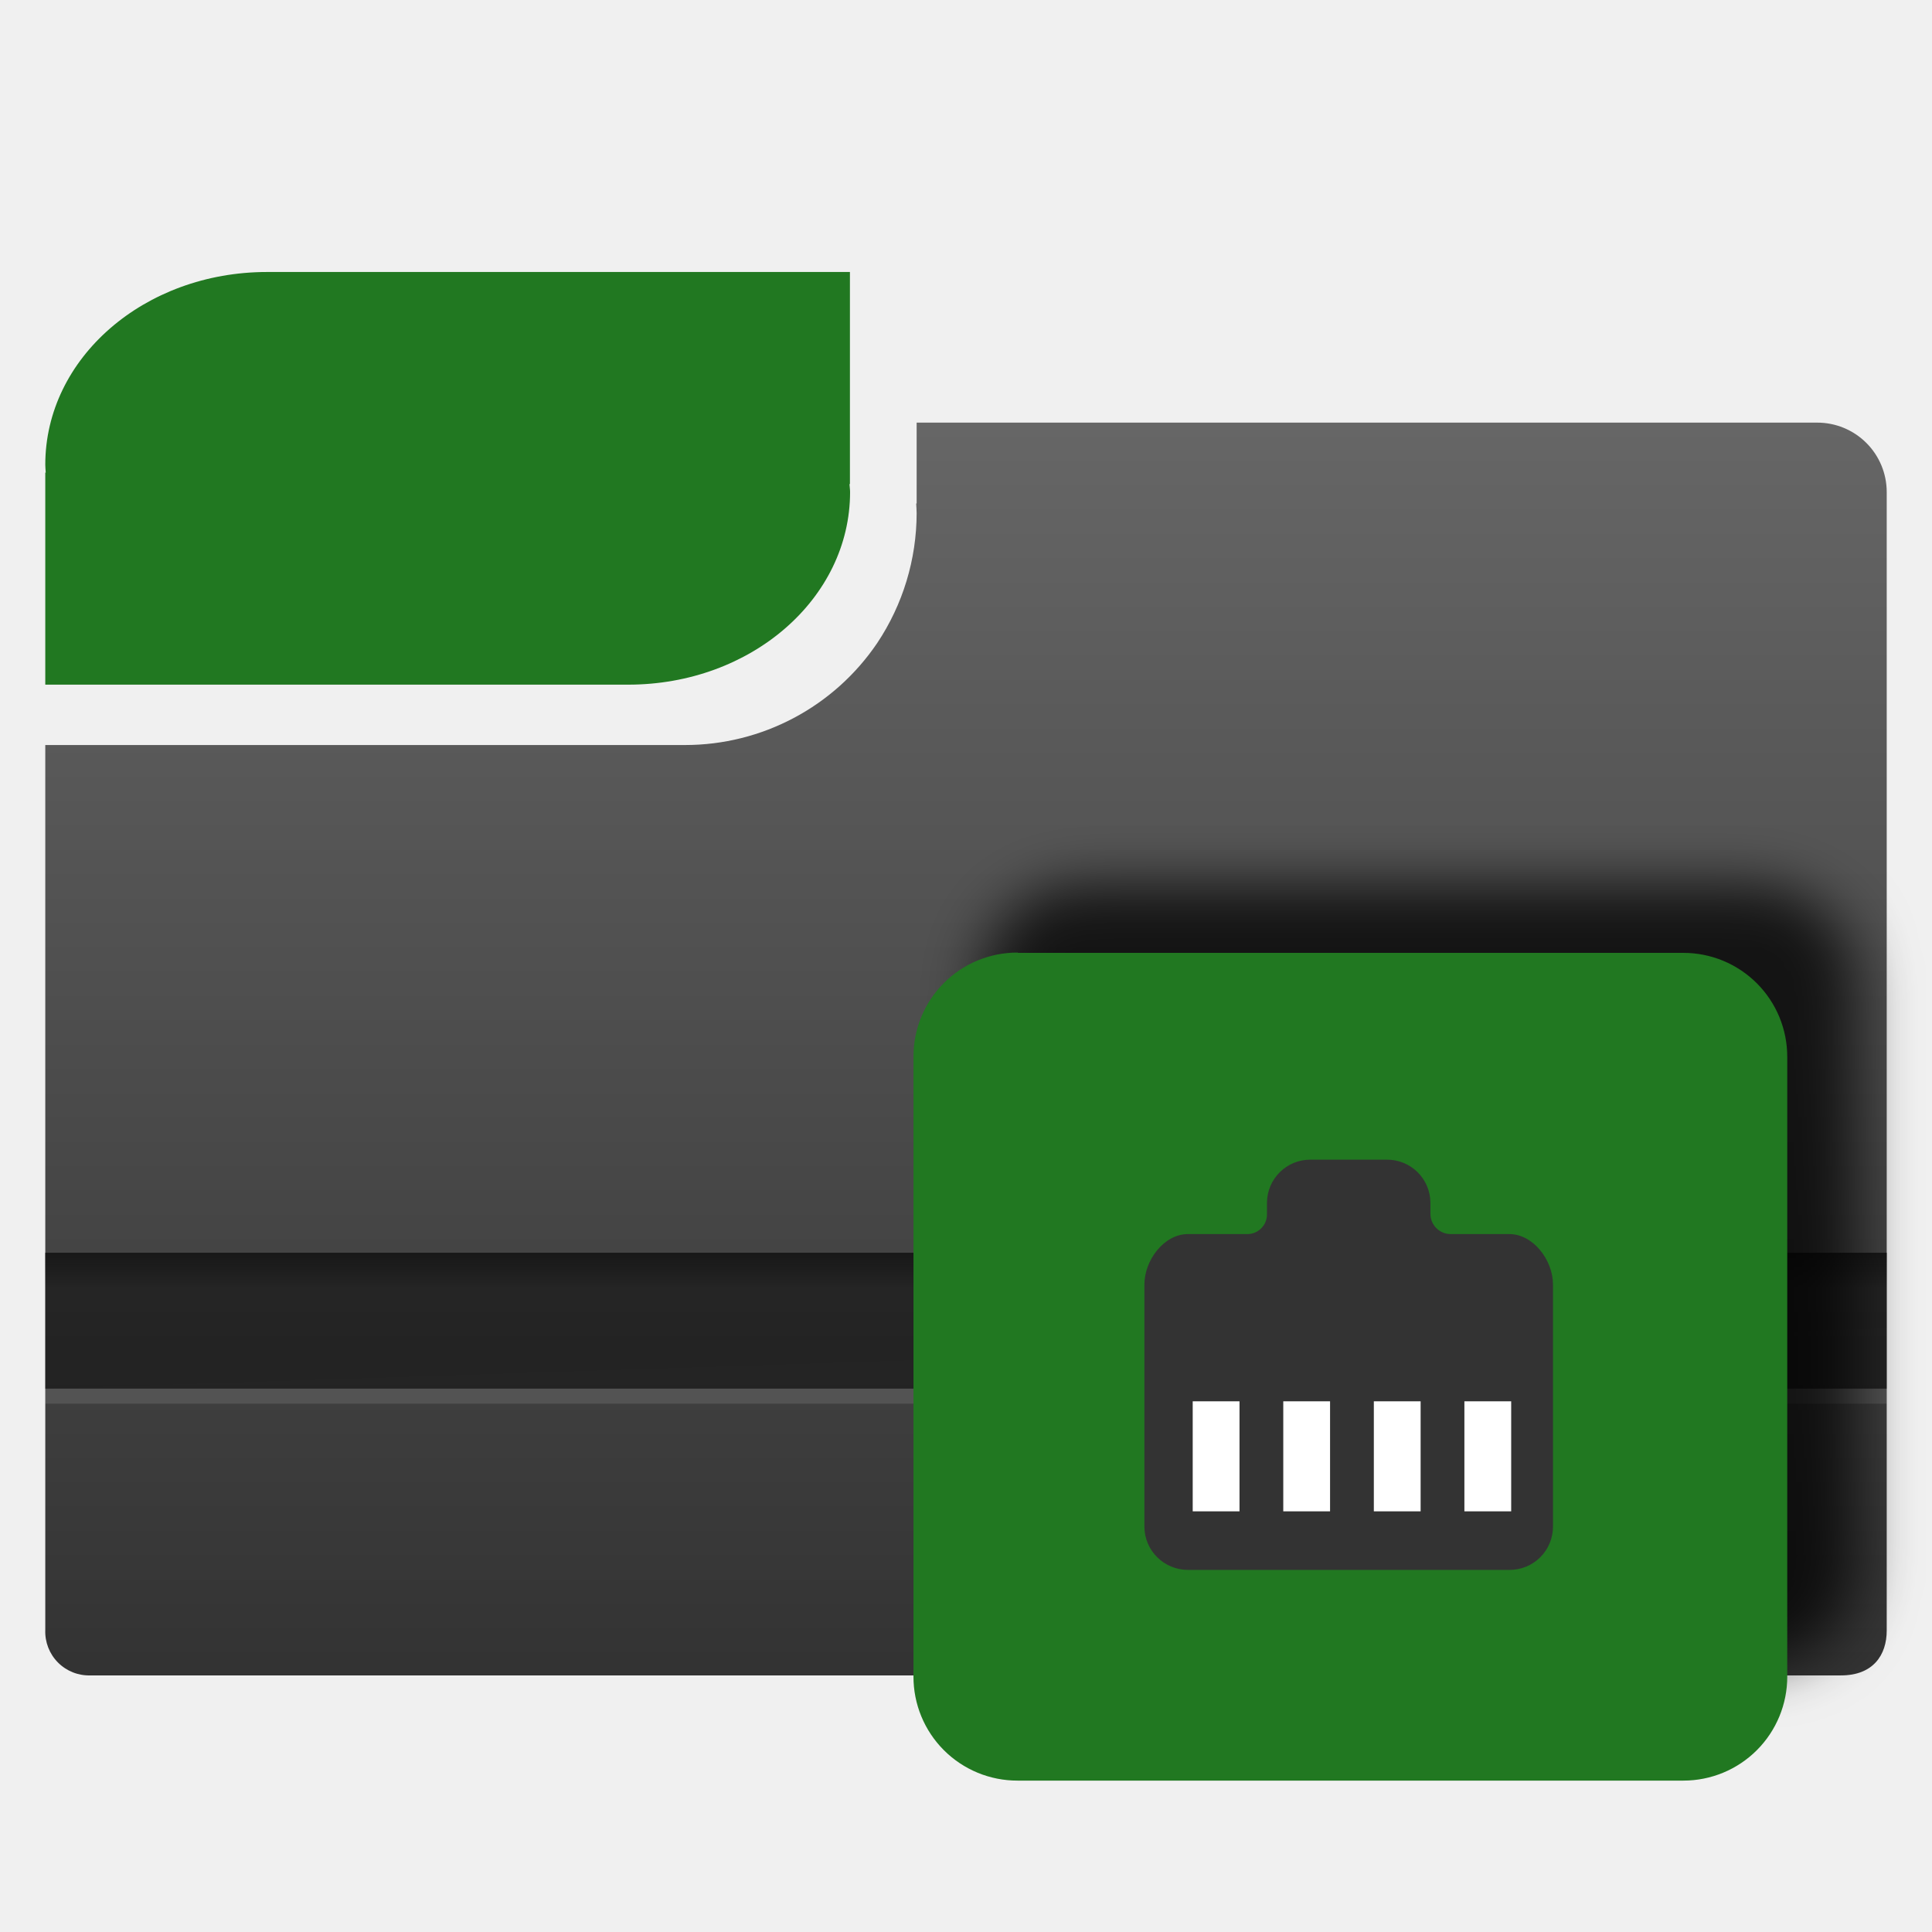
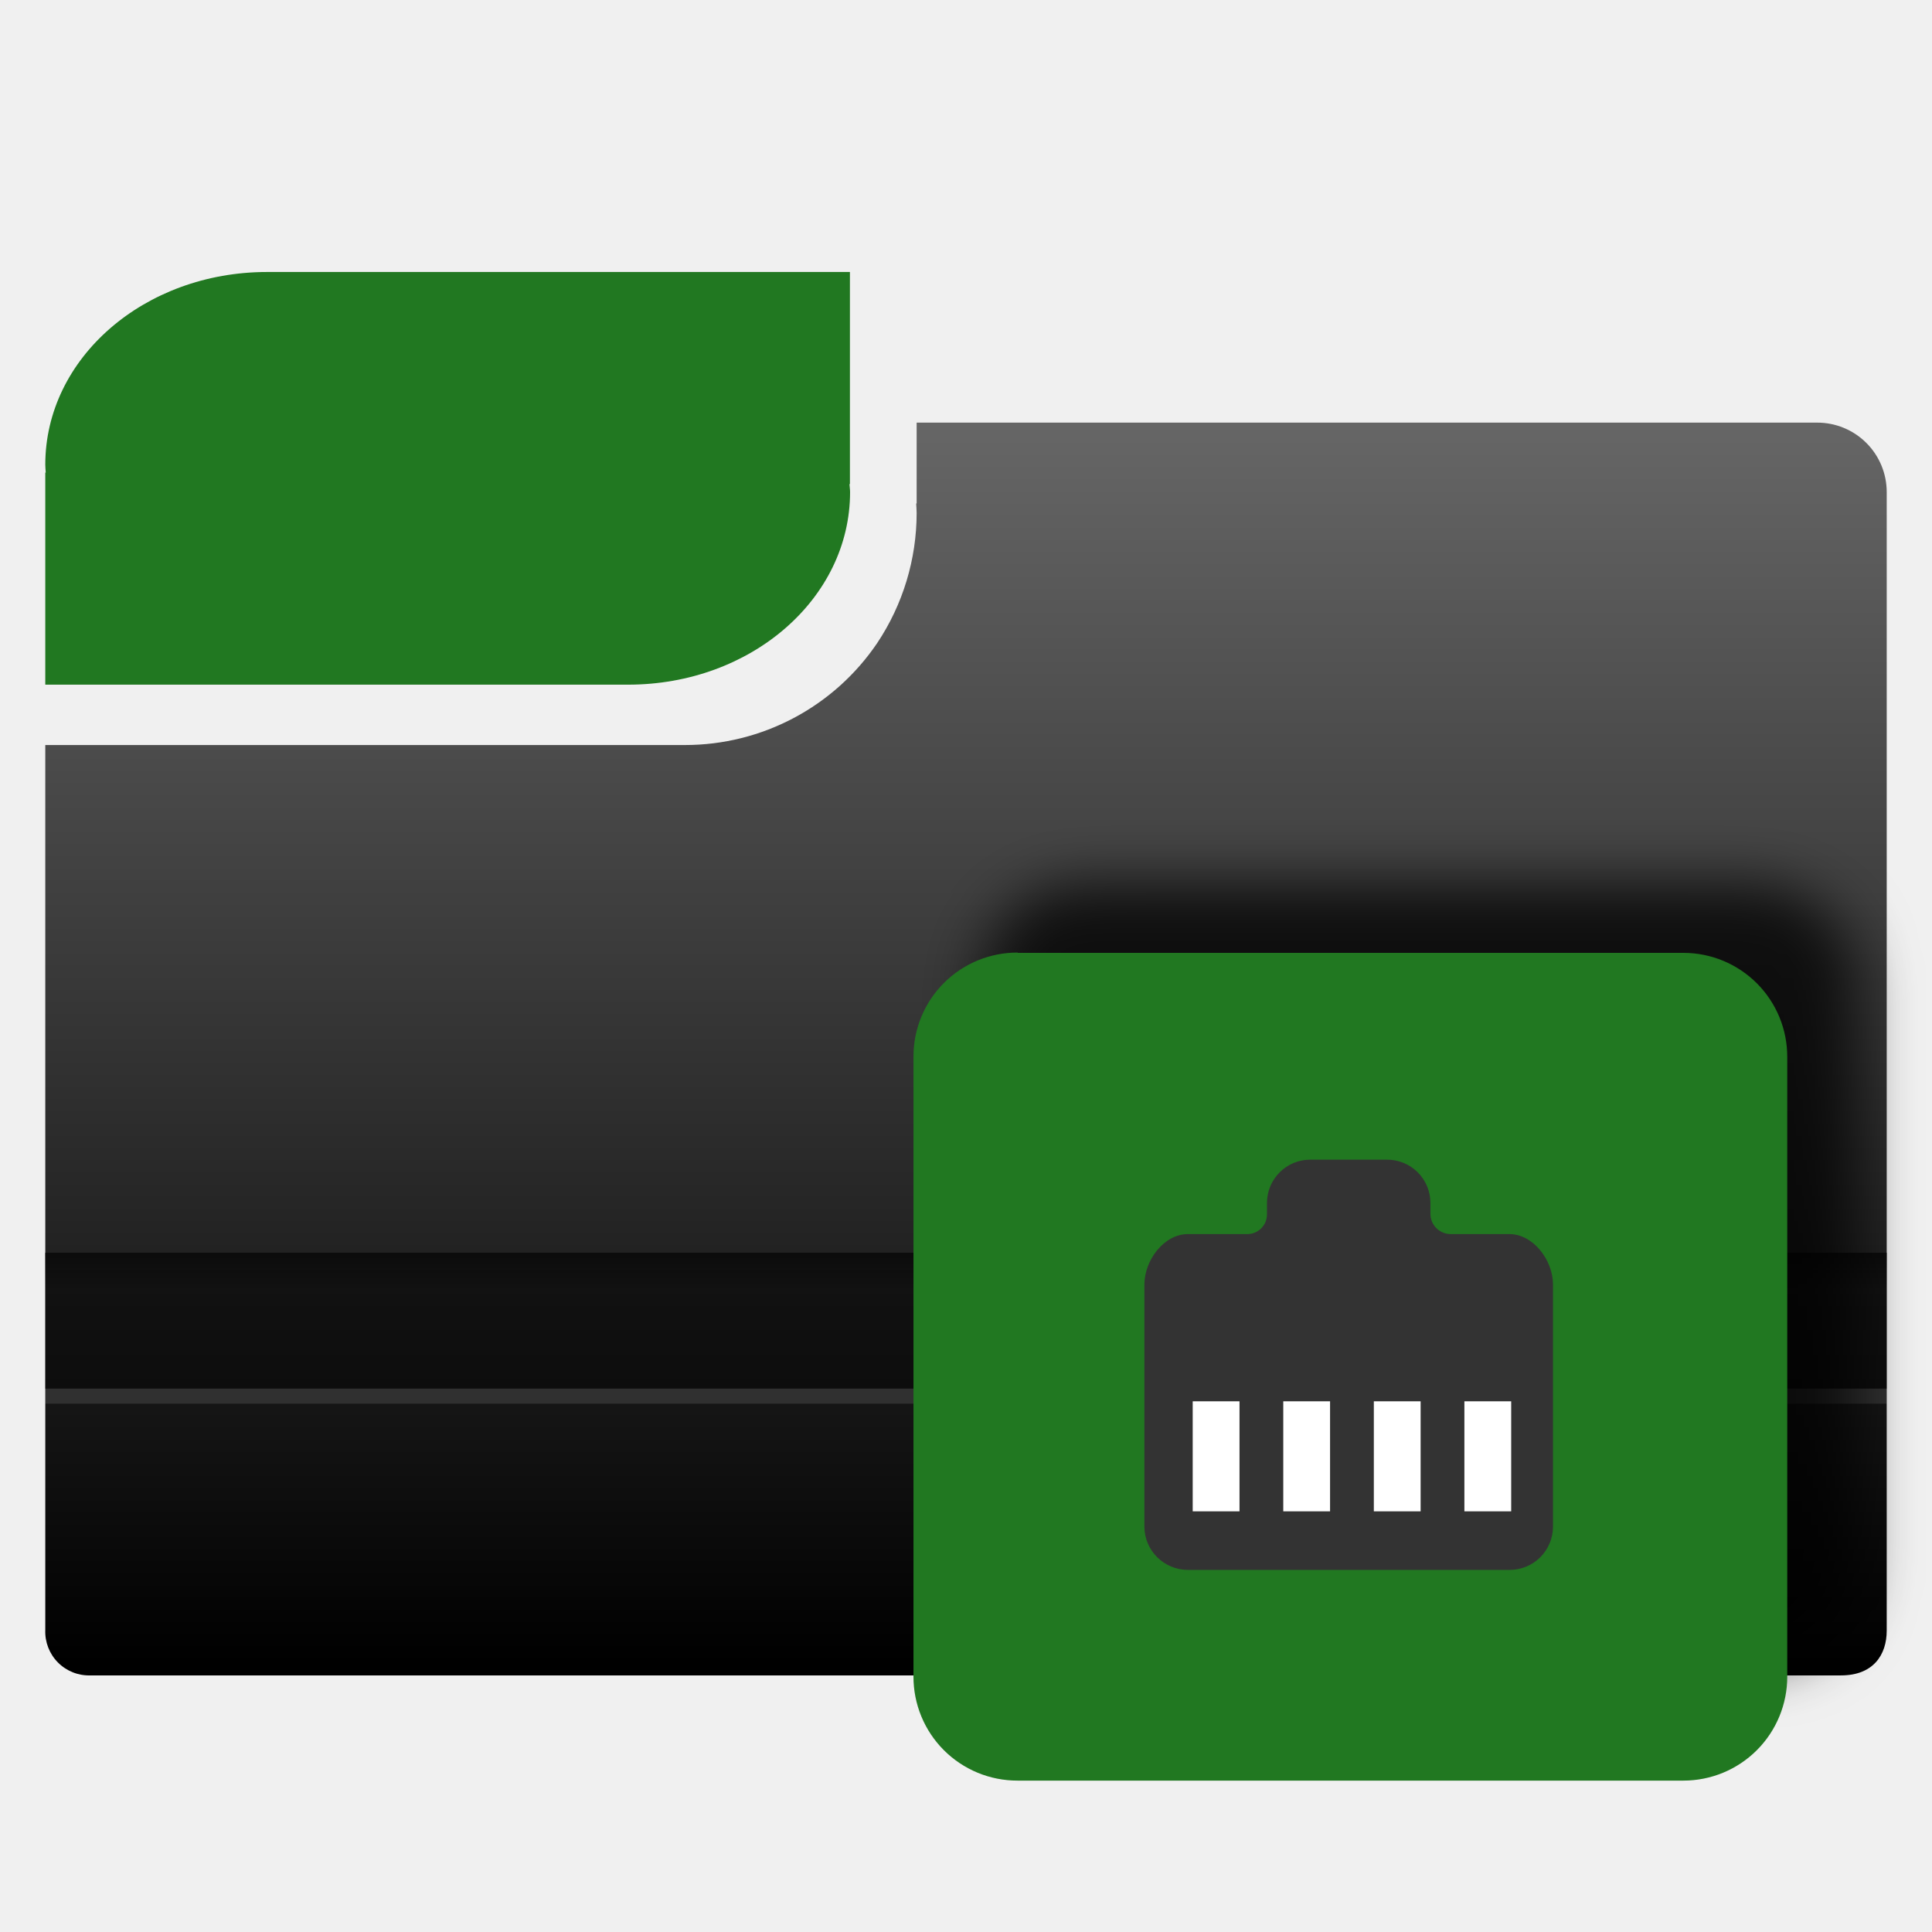
<svg xmlns="http://www.w3.org/2000/svg" xmlns:xlink="http://www.w3.org/1999/xlink" width="128" height="128" enable-background="new">
  <defs>
    <linearGradient id="t">
-       <stop offset="0" stop-color="#333" />
+       <stop offset="0" />
      <stop offset="1" stop-color="#666" />
    </linearGradient>
    <linearGradient id="a">
      <stop offset="0" stop-color="#003165" />
      <stop offset="1" stop-color="#00438a" stop-opacity="0" />
    </linearGradient>
    <linearGradient id="b">
      <stop offset="0" stop-color="#004d00" stop-opacity="0" />
      <stop offset=".5" stop-color="#004d00" />
      <stop offset="1" stop-color="#004d00" stop-opacity="0" />
    </linearGradient>
    <linearGradient gradientTransform="rotate(90 -90 50)" y2="-384" x2="-23.52" y1="-384" x1="-84" gradientUnits="userSpaceOnUse" id="c">
      <stop offset="0" stop-color="#fff" />
      <stop offset="1" stop-color="#fff" stop-opacity="0" />
    </linearGradient>
    <linearGradient id="d">
      <stop offset="0" stop-color="#0f0" />
      <stop offset="1" stop-color="#006500" />
    </linearGradient>
    <linearGradient gradientTransform="rotate(90 -90 50)" y2="-384" x2="-12" y1="-384" x1="-84" gradientUnits="userSpaceOnUse" id="e">
      <stop offset="0" stop-color="#e5ff00" />
      <stop offset="1" stop-color="#bff500" stop-opacity="0" />
    </linearGradient>
    <linearGradient gradientTransform="rotate(90 -90 50)" y2="-384" x2="-12" y1="-384" x1="-84" gradientUnits="userSpaceOnUse" id="f">
      <stop offset="0" stop-color="#008c00" />
      <stop offset="1" stop-color="#00bf00" />
    </linearGradient>
    <linearGradient x2="28" y1="57.5" x1="28" gradientUnits="userSpaceOnUse" id="h">
      <stop offset="0" stop-color="#fffccf" />
      <stop offset="1" stop-color="#fff" stop-opacity="0" />
    </linearGradient>
    <linearGradient id="g" gradientUnits="userSpaceOnUse" x1="28" y1="57.5" x2="28">
      <stop offset="0" stop-color="#ffea00" />
      <stop offset="1" stop-color="#fc0" />
    </linearGradient>
    <linearGradient id="p">
      <stop offset="0" stop-color="#000914" />
      <stop offset="1" stop-color="#00316e" />
    </linearGradient>
    <linearGradient id="q">
      <stop offset="0" stop-color="#00f3fd" />
      <stop offset="1" stop-color="#00c4cc" stop-opacity="0" />
    </linearGradient>
    <linearGradient id="i">
      <stop offset="0" stop-color="#fff" />
      <stop offset="1" stop-color="#fff" stop-opacity="0" />
    </linearGradient>
    <linearGradient id="n">
      <stop offset="0" stop-color="#e00000" />
      <stop offset="1" stop-color="red" stop-opacity=".41" />
    </linearGradient>
    <linearGradient id="l">
      <stop offset="0" stop-color="#f9ccca" />
      <stop offset="1" stop-color="#f9ccca" stop-opacity="0" />
    </linearGradient>
    <linearGradient id="m">
      <stop offset="0" stop-color="#e20800" />
      <stop offset="1" stop-color="#9c0f0f" />
    </linearGradient>
    <linearGradient id="j">
      <stop offset="0" />
      <stop offset="1" stop-opacity="0" />
    </linearGradient>
    <linearGradient id="k">
      <stop offset="0" stop-color="#fff" />
      <stop offset="1" stop-color="#f1f1f1" />
    </linearGradient>
    <linearGradient xlink:href="#m" id="o" gradientUnits="userSpaceOnUse" x1="32" y1="73.42" x2="32" y2="24.31" />
    <radialGradient gradientUnits="userSpaceOnUse" r="139.56" cy="112.3" cx="102" id="s">
      <stop offset="0" stop-color="#b7b8b9" />
      <stop offset=".19" stop-color="#ececec" />
      <stop offset=".26" stop-color="#fafafa" />
      <stop offset=".3" stop-color="#fff" />
      <stop offset=".53" stop-color="#fafafa" />
      <stop offset=".84" stop-color="#ebecec" />
      <stop offset="1" stop-color="#e1e2e3" />
    </radialGradient>
    <linearGradient id="r">
      <stop offset="0" stop-color="#a2a2a2" />
      <stop offset="1" stop-color="#fff" />
    </linearGradient>
    <linearGradient xlink:href="#t" id="v" x1="26.37" y1="110.28" x2="26.37" y2="28.13" gradientUnits="userSpaceOnUse" gradientTransform="translate(0 924.36)" />
    <linearGradient gradientTransform="translate(0 -1)" xlink:href="#u" id="w" x1="125" y1="1007.25" x2="125" y2="1010.74" gradientUnits="userSpaceOnUse" />
    <linearGradient id="u">
      <stop offset="0" />
      <stop offset="1" stop-opacity=".05" />
    </linearGradient>
    <filter id="x" x="-.08" width="1.16" y="-.09" height="1.17" color-interpolation-filters="sRGB">
      <feGaussianBlur stdDeviation="1.74" />
    </filter>
  </defs>
  <g transform="translate(0 -924.36)">
    <path d="M3 973.72V1032.35a2.9 2.9 0 0 0 2.99 3.01h115.98c2.13 0 3.03-1.35 3.03-2.97V956.96a4.6 4.6 0 0 0-4.62-4.6H60.73v5.36h-.03c.01.22.03.42.03.64a15.54 15.54 0 0 1-2.61 8.6 15.37 15.37 0 0 1-12.75 6.76h-30z" fill="url(#v)" />
    <path d="M17.7 942.38c-8.14 0-14.7 5.7-14.7 12.77 0 .18.02.35.03.52H3v14.05h38.62c8.14 0 14.7-5.7 14.7-12.76 0-.18-.03-.35-.04-.53h.03v-14.05H22.13z" fill="#217821" enable-background="new" />
    <path d="M3 1007.36v9h122v-9z" opacity=".43" enable-background="new" />
-     <rect ry="1" rx="0" y="1016.36" x="3" height="1" width="122" opacity=".11" fill="#fff" enable-background="new" />
+     <rect width="122" height="1" x="3" y="1016.36" rx="0" ry="1" opacity=".11" fill="#fff" enable-background="new" />
    <path d="M3 1007.36v9l122-4v-5z" opacity=".57" fill="url(#w)" enable-background="new" />
-     <path transform="matrix(1.13474 0 0 1.06982 -17.2 -65.7)" d="M78.57 980.2h38.86a6.07 6.07 0 0 1 6.08 6.07v36.17a6.07 6.07 0 0 1-6.07 6.08H78.57a6.07 6.07 0 0 1-6.1-6.08v-36.18a6.07 6.07 0 0 1 6.1-6.07z" opacity=".75" filter="url(#x)" enable-background="new" />
+     <path d="M78.57 980.2h38.86a6.07 6.07 0 0 1 6.08 6.07v36.17a6.07 6.07 0 0 1-6.07 6.08H78.57a6.07 6.07 0 0 1-6.1-6.08v-36.18a6.07 6.07 0 0 1 6.1-6.07z" transform="matrix(1.13474 0 0 1.06982 -17.2 -65.7)" opacity=".75" filter="url(#x)" enable-background="new" />
    <path d="M67.43 987.49h44.1a6.88 6.88 0 0 1 6.88 6.89v41.05a6.88 6.88 0 0 1-6.88 6.9H67.42a6.88 6.88 0 0 1-6.9-6.9v-41.06a6.88 6.88 0 0 1 6.9-6.9z" fill="#217821" enable-background="new" />
    <path d="M86.82 1001.19a2.87 2.87 0 0 0-2.88 2.86v.76a1.3 1.3 0 0 1-1.35 1.31h-3.88c-1.6 0-2.89 1.74-2.89 3.34v16.04c0 1.59 1.3 2.87 2.89 2.87H100a2.87 2.87 0 0 0 2.89-2.87v-16.04c0-1.6-1.3-3.34-2.9-3.34h-3.88a1.34 1.34 0 0 1-1.34-1.35v-.73a2.87 2.87 0 0 0-2.9-2.85z" fill="#333" enable-background="new" />
    <path d="M97.02 1017.2h3.1v7.29h-3.1zM91.02 1017.2h3.1v7.29h-3.1zM85.02 1017.2h3.1v7.29h-3.1zM79.02 1017.2h3.1v7.29h-3.1z" fill="#fff" enable-background="new" />
  </g>
</svg>
